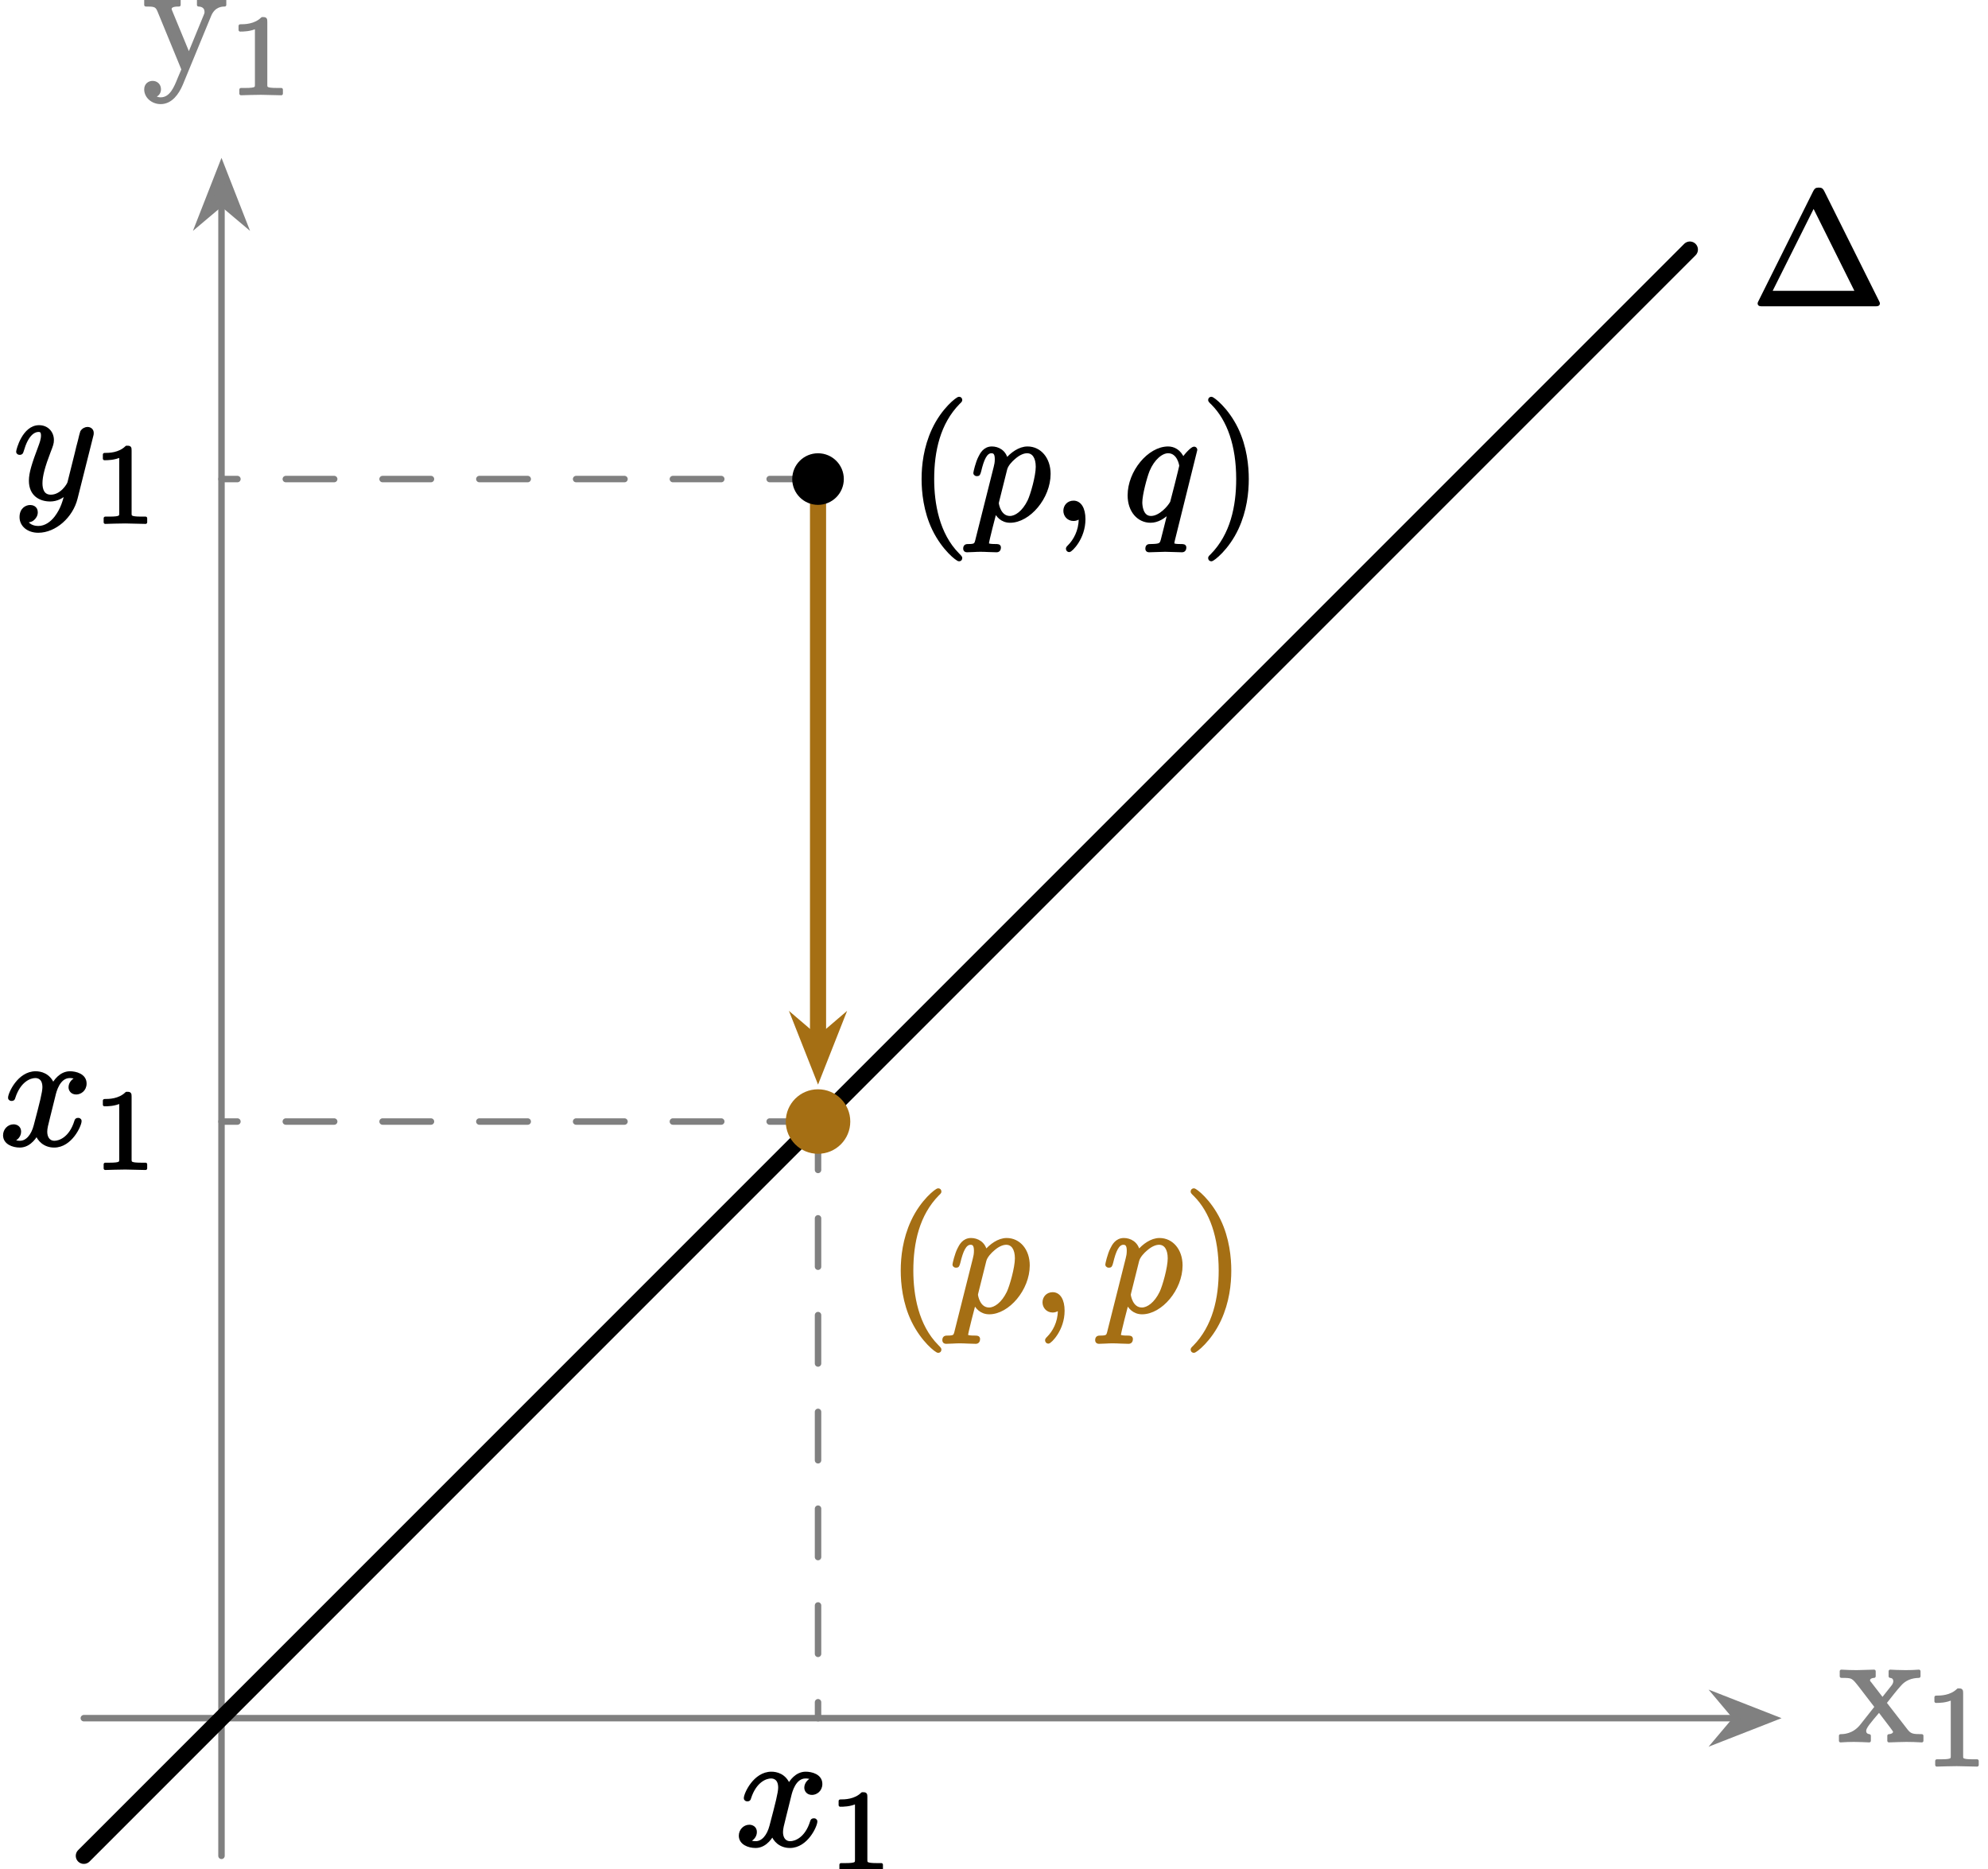
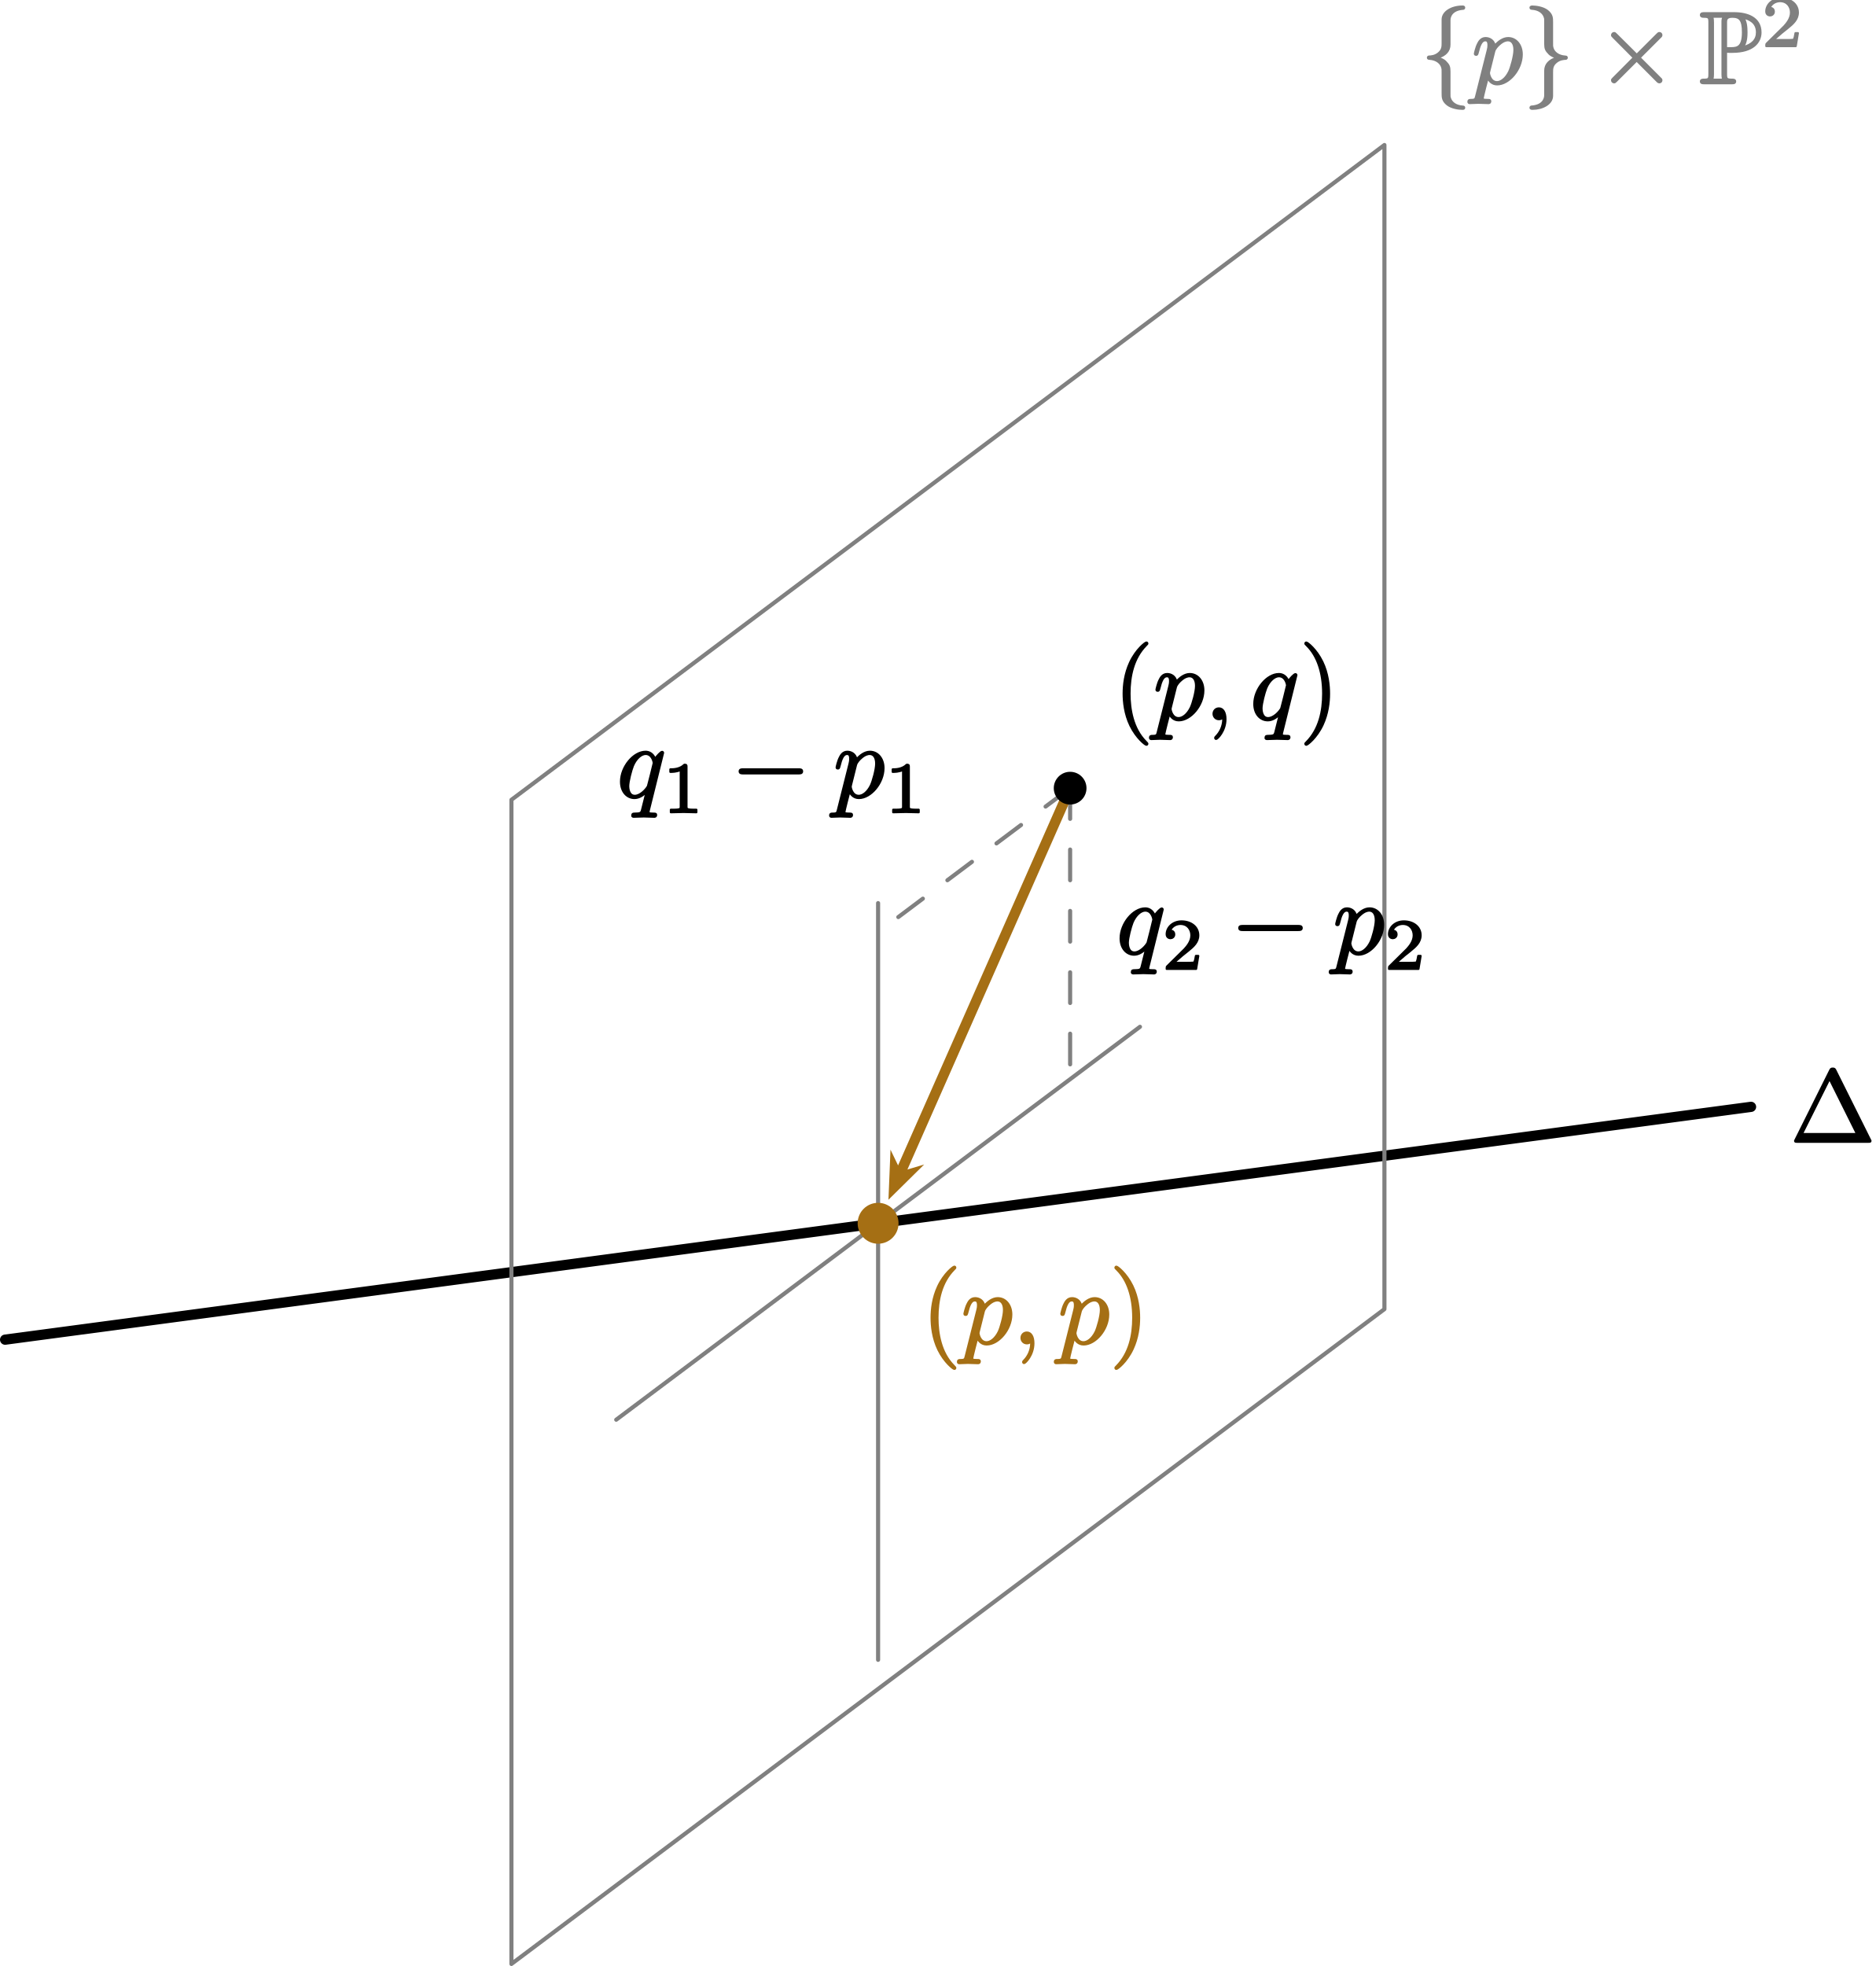
- <svg xmlns="http://www.w3.org/2000/svg" xmlns:xlink="http://www.w3.org/1999/xlink" version="1.1" width="122.811pt" height="115.429pt" viewBox="-66.687 -66.688 122.811 115.429">
+ <svg xmlns="http://www.w3.org/2000/svg" xmlns:xlink="http://www.w3.org/1999/xlink" version="1.1" width="182.701pt" height="191.485pt" viewBox="-70.01 -66.688 182.701 191.485">
  <defs>
-     <path id="g0-59" d="M2.022-.01C2.022-.667 1.773-1.056 1.385-1.056C1.056-1.056 .857-.807 .857-.528C.857-.259 1.056 0 1.385 0C1.504 0 1.634-.04 1.733-.13C1.763-.149 1.773-.159 1.783-.159S1.803-.149 1.803-.01C1.803 .727 1.455 1.325 1.126 1.654C1.016 1.763 1.016 1.783 1.016 1.813C1.016 1.883 1.066 1.923 1.116 1.923C1.225 1.923 2.022 1.156 2.022-.01Z" />
-     <path id="g0-112" d="M.448 1.215C.369 1.554 .349 1.624-.09 1.624C-.209 1.624-.319 1.624-.319 1.813C-.319 1.893-.269 1.933-.189 1.933C.08 1.933 .369 1.903 .648 1.903C.976 1.903 1.315 1.933 1.634 1.933C1.684 1.933 1.813 1.933 1.813 1.733C1.813 1.624 1.714 1.624 1.574 1.624C1.076 1.624 1.076 1.554 1.076 1.465C1.076 1.345 1.494-.279 1.564-.528C1.694-.239 1.973 .11 2.481 .11C3.636 .11 4.882-1.345 4.882-2.809C4.882-3.746 4.314-4.403 3.557-4.403C3.059-4.403 2.58-4.045 2.252-3.656C2.152-4.194 1.724-4.403 1.355-4.403C.897-4.403 .707-4.015 .618-3.836C.438-3.497 .309-2.899 .309-2.869C.309-2.77 .408-2.77 .428-2.77C.528-2.77 .538-2.78 .598-2.999C.767-3.706 .966-4.184 1.325-4.184C1.494-4.184 1.634-4.105 1.634-3.726C1.634-3.497 1.604-3.387 1.564-3.218L.448 1.215ZM2.202-3.108C2.271-3.377 2.54-3.656 2.72-3.806C3.068-4.115 3.357-4.184 3.527-4.184C3.925-4.184 4.164-3.836 4.164-3.248S3.836-1.514 3.656-1.136C3.318-.438 2.839-.11 2.471-.11C1.813-.11 1.684-.936 1.684-.996C1.684-1.016 1.684-1.036 1.714-1.156L2.202-3.108Z" />
-     <path id="g0-113" d="M4.503-4.294C4.503-4.334 4.473-4.394 4.403-4.394C4.294-4.394 3.895-3.995 3.726-3.706C3.507-4.244 3.118-4.403 2.8-4.403C1.624-4.403 .399-2.929 .399-1.484C.399-.508 .986 .11 1.714 .11C2.142 .11 2.531-.13 2.889-.488C2.8-.139 2.471 1.205 2.441 1.295C2.361 1.574 2.281 1.614 1.724 1.624C1.594 1.624 1.494 1.624 1.494 1.823C1.494 1.833 1.494 1.933 1.624 1.933C1.943 1.933 2.291 1.903 2.62 1.903C2.959 1.903 3.318 1.933 3.646 1.933C3.696 1.933 3.826 1.933 3.826 1.733C3.826 1.624 3.726 1.624 3.567 1.624C3.088 1.624 3.088 1.554 3.088 1.465C3.088 1.395 3.108 1.335 3.128 1.245L4.503-4.294ZM1.743-.11C1.146-.11 1.106-.877 1.106-1.046C1.106-1.524 1.395-2.61 1.564-3.029C1.873-3.766 2.391-4.184 2.8-4.184C3.447-4.184 3.587-3.377 3.587-3.308C3.587-3.248 3.039-1.066 3.009-1.026C2.859-.747 2.301-.11 1.743-.11Z" />
-     <path id="g0-120" d="M3.328-3.009C3.387-3.268 3.616-4.184 4.314-4.184C4.364-4.184 4.603-4.184 4.812-4.055C4.533-4.005 4.334-3.756 4.334-3.517C4.334-3.357 4.443-3.168 4.712-3.168C4.932-3.168 5.25-3.347 5.25-3.746C5.25-4.264 4.663-4.403 4.324-4.403C3.746-4.403 3.397-3.875 3.278-3.646C3.029-4.304 2.491-4.403 2.202-4.403C1.166-4.403 .598-3.118 .598-2.869C.598-2.77 .697-2.77 .717-2.77C.797-2.77 .827-2.79 .847-2.879C1.186-3.935 1.843-4.184 2.182-4.184C2.371-4.184 2.72-4.095 2.72-3.517C2.72-3.208 2.55-2.54 2.182-1.146C2.022-.528 1.674-.11 1.235-.11C1.176-.11 .946-.11 .737-.239C.986-.289 1.205-.498 1.205-.777C1.205-1.046 .986-1.126 .837-1.126C.538-1.126 .289-.867 .289-.548C.289-.09 .787 .11 1.225 .11C1.883 .11 2.242-.588 2.271-.648C2.391-.279 2.75 .11 3.347 .11C4.374 .11 4.941-1.176 4.941-1.425C4.941-1.524 4.852-1.524 4.822-1.524C4.732-1.524 4.712-1.484 4.692-1.415C4.364-.349 3.686-.11 3.367-.11C2.979-.11 2.819-.428 2.819-.767C2.819-.986 2.879-1.205 2.989-1.644L3.328-3.009Z" />
-     <path id="g0-121" d="M4.842-3.796C4.882-3.935 4.882-3.955 4.882-4.025C4.882-4.204 4.742-4.294 4.593-4.294C4.493-4.294 4.334-4.234 4.244-4.085C4.224-4.035 4.144-3.726 4.105-3.547C4.035-3.288 3.965-3.019 3.905-2.75L3.457-.956C3.417-.807 2.989-.11 2.331-.11C1.823-.11 1.714-.548 1.714-.917C1.714-1.375 1.883-1.993 2.222-2.869C2.381-3.278 2.421-3.387 2.421-3.587C2.421-4.035 2.102-4.403 1.604-4.403C.658-4.403 .289-2.959 .289-2.869C.289-2.77 .389-2.77 .408-2.77C.508-2.77 .518-2.79 .568-2.949C.837-3.885 1.235-4.184 1.574-4.184C1.654-4.184 1.823-4.184 1.823-3.866C1.823-3.616 1.724-3.357 1.654-3.168C1.255-2.112 1.076-1.544 1.076-1.076C1.076-.189 1.704 .11 2.291 .11C2.68 .11 3.019-.06 3.298-.339C3.168 .179 3.049 .667 2.65 1.196C2.391 1.534 2.012 1.823 1.554 1.823C1.415 1.823 .966 1.793 .797 1.405C.956 1.405 1.086 1.405 1.225 1.285C1.325 1.196 1.425 1.066 1.425 .877C1.425 .568 1.156 .528 1.056 .528C.827 .528 .498 .687 .498 1.176C.498 1.674 .936 2.042 1.554 2.042C2.58 2.042 3.606 1.136 3.885 .01L4.842-3.796Z" />
-     <path id="g2-49" d="M2.336-4.435C2.336-4.624 2.322-4.631 2.127-4.631C1.681-4.191 1.046-4.184 .76-4.184V-3.933C.928-3.933 1.388-3.933 1.771-4.129V-.572C1.771-.342 1.771-.251 1.074-.251H.809V0C.934-.007 1.792-.028 2.05-.028C2.267-.028 3.145-.007 3.299 0V-.251H3.034C2.336-.251 2.336-.342 2.336-.572V-4.435Z" />
-     <path id="g1-1" d="M4.403-6.954C4.334-7.083 4.314-7.133 4.144-7.133S3.955-7.083 3.885-6.954L.518-.199C.468-.11 .468-.09 .468-.08C.468 0 .528 0 .687 0H7.601C7.761 0 7.821 0 7.821-.08C7.821-.09 7.821-.11 7.771-.199L4.403-6.954ZM3.826-6.137L6.506-.757H1.136L3.826-6.137Z" />
-     <path id="g1-40" d="M3.298 2.391C3.298 2.361 3.298 2.341 3.128 2.172C1.883 .917 1.564-.966 1.564-2.491C1.564-4.224 1.943-5.958 3.168-7.203C3.298-7.323 3.298-7.342 3.298-7.372C3.298-7.442 3.258-7.472 3.198-7.472C3.098-7.472 2.202-6.795 1.614-5.529C1.106-4.433 .986-3.328 .986-2.491C.986-1.714 1.096-.508 1.644 .618C2.242 1.843 3.098 2.491 3.198 2.491C3.258 2.491 3.298 2.461 3.298 2.391Z" />
-     <path id="g1-41" d="M2.879-2.491C2.879-3.268 2.77-4.473 2.222-5.599C1.624-6.824 .767-7.472 .667-7.472C.608-7.472 .568-7.432 .568-7.372C.568-7.342 .568-7.323 .757-7.143C1.733-6.157 2.301-4.573 2.301-2.491C2.301-.787 1.933 .966 .697 2.222C.568 2.341 .568 2.361 .568 2.391C.568 2.451 .608 2.491 .667 2.491C.767 2.491 1.664 1.813 2.252 .548C2.76-.548 2.879-1.654 2.879-2.491Z" />
-     <path id="g1-120" d="M2.859-2.341C3.158-2.72 3.537-3.208 3.776-3.467C4.085-3.826 4.493-3.975 4.961-3.985V-4.294C4.702-4.274 4.403-4.264 4.144-4.264C3.846-4.264 3.318-4.284 3.188-4.294V-3.985C3.397-3.965 3.477-3.836 3.477-3.676S3.377-3.387 3.328-3.328L2.71-2.55L1.933-3.557C1.843-3.656 1.843-3.676 1.843-3.736C1.843-3.885 1.993-3.975 2.192-3.985V-4.294C1.933-4.284 1.275-4.264 1.116-4.264C.907-4.264 .438-4.274 .169-4.294V-3.985C.867-3.985 .877-3.975 1.345-3.377L2.331-2.092L1.395-.907C.917-.329 .329-.309 .12-.309V0C.379-.02 .687-.03 .946-.03C1.235-.03 1.654-.01 1.893 0V-.309C1.674-.339 1.604-.468 1.604-.618C1.604-.837 1.893-1.166 2.501-1.883L3.258-.887C3.337-.777 3.467-.618 3.467-.558C3.467-.468 3.377-.319 3.108-.309V0C3.407-.01 3.965-.03 4.184-.03C4.453-.03 4.842-.02 5.141 0V-.309C4.603-.309 4.423-.329 4.194-.618L2.859-2.341Z" />
-     <path id="g1-121" d="M4.134-3.347C4.394-3.975 4.902-3.985 5.061-3.985V-4.294C4.832-4.274 4.543-4.264 4.314-4.264C4.134-4.264 3.666-4.284 3.447-4.294V-3.985C3.756-3.975 3.915-3.806 3.915-3.557C3.915-3.457 3.905-3.437 3.856-3.318L2.849-.867L1.743-3.547C1.704-3.646 1.684-3.686 1.684-3.726C1.684-3.985 2.052-3.985 2.242-3.985V-4.294C1.983-4.284 1.325-4.264 1.156-4.264C.887-4.264 .488-4.274 .189-4.294V-3.985C.667-3.985 .857-3.985 .996-3.636L2.491 0C2.441 .13 2.301 .458 2.242 .588C2.022 1.136 1.743 1.823 1.106 1.823C1.056 1.823 .827 1.823 .638 1.644C.946 1.604 1.026 1.385 1.026 1.225C1.026 .966 .837 .807 .608 .807C.408 .807 .189 .936 .189 1.235C.189 1.684 .608 2.042 1.106 2.042C1.733 2.042 2.142 1.474 2.381 .907L4.134-3.347Z" />
+     <path id="g4-49" d="M2.336-4.435C2.336-4.624 2.322-4.631 2.127-4.631C1.681-4.191 1.046-4.184 .76-4.184V-3.933C.928-3.933 1.388-3.933 1.771-4.129V-.572C1.771-.342 1.771-.251 1.074-.251H.809V0C.934-.007 1.792-.028 2.05-.028C2.267-.028 3.145-.007 3.299 0V-.251H3.034C2.336-.251 2.336-.342 2.336-.572V-4.435Z" />
+     <path id="g4-50" d="M3.522-1.269H3.285C3.264-1.116 3.194-.704 3.103-.635C3.048-.593 2.511-.593 2.413-.593H1.13C1.862-1.241 2.106-1.437 2.525-1.764C3.041-2.176 3.522-2.608 3.522-3.271C3.522-4.115 2.783-4.631 1.89-4.631C1.025-4.631 .439-4.024 .439-3.382C.439-3.027 .739-2.992 .809-2.992C.976-2.992 1.179-3.11 1.179-3.361C1.179-3.487 1.13-3.731 .767-3.731C.983-4.226 1.458-4.38 1.785-4.38C2.483-4.38 2.845-3.836 2.845-3.271C2.845-2.664 2.413-2.183 2.19-1.932L.509-.272C.439-.209 .439-.195 .439 0H3.313L3.522-1.269Z" />
+     <path id="g2-59" d="M2.022-.01C2.022-.667 1.773-1.056 1.385-1.056C1.056-1.056 .857-.807 .857-.528C.857-.259 1.056 0 1.385 0C1.504 0 1.634-.04 1.733-.13C1.763-.149 1.773-.159 1.783-.159S1.803-.149 1.803-.01C1.803 .727 1.455 1.325 1.126 1.654C1.016 1.763 1.016 1.783 1.016 1.813C1.016 1.883 1.066 1.923 1.116 1.923C1.225 1.923 2.022 1.156 2.022-.01Z" />
+     <path id="g2-112" d="M.448 1.215C.369 1.554 .349 1.624-.09 1.624C-.209 1.624-.319 1.624-.319 1.813C-.319 1.893-.269 1.933-.189 1.933C.08 1.933 .369 1.903 .648 1.903C.976 1.903 1.315 1.933 1.634 1.933C1.684 1.933 1.813 1.933 1.813 1.733C1.813 1.624 1.714 1.624 1.574 1.624C1.076 1.624 1.076 1.554 1.076 1.465C1.076 1.345 1.494-.279 1.564-.528C1.694-.239 1.973 .11 2.481 .11C3.636 .11 4.882-1.345 4.882-2.809C4.882-3.746 4.314-4.403 3.557-4.403C3.059-4.403 2.58-4.045 2.252-3.656C2.152-4.194 1.724-4.403 1.355-4.403C.897-4.403 .707-4.015 .618-3.836C.438-3.497 .309-2.899 .309-2.869C.309-2.77 .408-2.77 .428-2.77C.528-2.77 .538-2.78 .598-2.999C.767-3.706 .966-4.184 1.325-4.184C1.494-4.184 1.634-4.105 1.634-3.726C1.634-3.497 1.604-3.387 1.564-3.218L.448 1.215ZM2.202-3.108C2.271-3.377 2.54-3.656 2.72-3.806C3.068-4.115 3.357-4.184 3.527-4.184C3.925-4.184 4.164-3.836 4.164-3.248S3.836-1.514 3.656-1.136C3.318-.438 2.839-.11 2.471-.11C1.813-.11 1.684-.936 1.684-.996C1.684-1.016 1.684-1.036 1.714-1.156L2.202-3.108Z" />
+     <path id="g2-113" d="M4.503-4.294C4.503-4.334 4.473-4.394 4.403-4.394C4.294-4.394 3.895-3.995 3.726-3.706C3.507-4.244 3.118-4.403 2.8-4.403C1.624-4.403 .399-2.929 .399-1.484C.399-.508 .986 .11 1.714 .11C2.142 .11 2.531-.13 2.889-.488C2.8-.139 2.471 1.205 2.441 1.295C2.361 1.574 2.281 1.614 1.724 1.624C1.594 1.624 1.494 1.624 1.494 1.823C1.494 1.833 1.494 1.933 1.624 1.933C1.943 1.933 2.291 1.903 2.62 1.903C2.959 1.903 3.318 1.933 3.646 1.933C3.696 1.933 3.826 1.933 3.826 1.733C3.826 1.624 3.726 1.624 3.567 1.624C3.088 1.624 3.088 1.554 3.088 1.465C3.088 1.395 3.108 1.335 3.128 1.245L4.503-4.294ZM1.743-.11C1.146-.11 1.106-.877 1.106-1.046C1.106-1.524 1.395-2.61 1.564-3.029C1.873-3.766 2.391-4.184 2.8-4.184C3.447-4.184 3.587-3.377 3.587-3.308C3.587-3.248 3.039-1.066 3.009-1.026C2.859-.747 2.301-.11 1.743-.11Z" />
+     <path id="g0-80" d="M2.61-3.068C2.65-3.068 2.859-3.068 2.879-3.059H3.218C5.24-3.059 5.968-4.005 5.968-4.951C5.968-6.366 4.692-6.824 3.407-6.824H.498C.319-6.824 .159-6.824 .159-6.645C.159-6.476 .349-6.476 .428-6.476C.946-6.476 .986-6.396 .986-5.908V-.917C.986-.428 .946-.349 .438-.349C.339-.349 .159-.349 .159-.179C.159 0 .319 0 .498 0H3.168C3.347 0 3.497 0 3.497-.179C3.497-.349 3.328-.349 3.218-.349C2.65-.349 2.61-.428 2.61-.917V-3.068ZM4.254-3.517C4.573-3.935 4.603-4.563 4.603-4.961C4.603-5.489 4.553-6.017 4.294-6.386C4.842-6.257 5.619-5.958 5.619-4.951C5.619-4.254 5.171-3.746 4.254-3.517ZM2.61-5.938C2.61-6.137 2.61-6.476 3.208-6.476C3.925-6.476 4.254-6.207 4.254-4.961C4.254-3.537 3.726-3.417 3.108-3.417H2.61V-5.938ZM1.255-.349C1.335-.528 1.335-.767 1.335-.897V-5.928C1.335-6.057 1.335-6.296 1.255-6.476H2.391C2.262-6.316 2.262-6.117 2.262-5.968V-.897C2.262-.797 2.262-.528 2.341-.349H1.255Z" />
+     <path id="g1-0" d="M6.565-2.291C6.735-2.291 6.914-2.291 6.914-2.491S6.735-2.69 6.565-2.69H1.176C1.006-2.69 .827-2.69 .827-2.491S1.006-2.291 1.176-2.291H6.565Z" />
+     <path id="g1-2" d="M3.875-2.77L1.883-4.752C1.763-4.872 1.743-4.892 1.664-4.892C1.564-4.892 1.465-4.802 1.465-4.692C1.465-4.623 1.484-4.603 1.594-4.493L3.587-2.491L1.594-.488C1.484-.379 1.465-.359 1.465-.289C1.465-.179 1.564-.09 1.664-.09C1.743-.09 1.763-.11 1.883-.229L3.866-2.212L5.928-.149C5.948-.139 6.017-.09 6.077-.09C6.197-.09 6.276-.179 6.276-.289C6.276-.309 6.276-.349 6.247-.399C6.237-.418 4.653-1.983 4.154-2.491L5.978-4.314C6.027-4.374 6.177-4.503 6.227-4.563C6.237-4.583 6.276-4.623 6.276-4.692C6.276-4.802 6.197-4.892 6.077-4.892C5.998-4.892 5.958-4.852 5.848-4.742L3.875-2.77Z" />
+     <path id="g1-102" d="M2.819-6.147C2.819-6.545 3.078-7.183 4.164-7.253C4.214-7.263 4.254-7.303 4.254-7.362C4.254-7.472 4.174-7.472 4.065-7.472C3.068-7.472 2.162-6.964 2.152-6.227V-3.955C2.152-3.567 2.152-3.248 1.753-2.919C1.405-2.63 1.026-2.61 .807-2.6C.757-2.59 .717-2.55 .717-2.491C.717-2.391 .777-2.391 .877-2.381C1.534-2.341 2.012-1.983 2.122-1.494C2.152-1.385 2.152-1.365 2.152-1.006V.966C2.152 1.385 2.152 1.704 2.63 2.082C3.019 2.381 3.676 2.491 4.065 2.491C4.174 2.491 4.254 2.491 4.254 2.381C4.254 2.281 4.194 2.281 4.095 2.271C3.467 2.232 2.979 1.913 2.849 1.405C2.819 1.315 2.819 1.295 2.819 .936V-1.156C2.819-1.614 2.74-1.783 2.421-2.102C2.212-2.311 1.923-2.411 1.644-2.491C2.461-2.72 2.819-3.178 2.819-3.756V-6.147Z" />
+     <path id="g1-103" d="M2.152 1.166C2.152 1.564 1.893 2.202 .807 2.271C.757 2.281 .717 2.321 .717 2.381C.717 2.491 .827 2.491 .917 2.491C1.883 2.491 2.809 2.002 2.819 1.245V-1.026C2.819-1.415 2.819-1.733 3.218-2.062C3.567-2.351 3.945-2.371 4.164-2.381C4.214-2.391 4.254-2.431 4.254-2.491C4.254-2.59 4.194-2.59 4.095-2.6C3.437-2.64 2.959-2.999 2.849-3.487C2.819-3.597 2.819-3.616 2.819-3.975V-5.948C2.819-6.366 2.819-6.685 2.341-7.064C1.943-7.372 1.255-7.472 .917-7.472C.827-7.472 .717-7.472 .717-7.362C.717-7.263 .777-7.263 .877-7.253C1.504-7.213 1.993-6.894 2.122-6.386C2.152-6.296 2.152-6.276 2.152-5.918V-3.826C2.152-3.367 2.232-3.198 2.55-2.879C2.76-2.67 3.049-2.57 3.328-2.491C2.511-2.262 2.152-1.803 2.152-1.225V1.166Z" />
+     <path id="g3-1" d="M4.403-6.954C4.334-7.083 4.314-7.133 4.144-7.133S3.955-7.083 3.885-6.954L.518-.199C.468-.11 .468-.09 .468-.08C.468 0 .528 0 .687 0H7.601C7.761 0 7.821 0 7.821-.08C7.821-.09 7.821-.11 7.771-.199L4.403-6.954ZM3.826-6.137L6.506-.757H1.136L3.826-6.137Z" />
+     <path id="g3-40" d="M3.298 2.391C3.298 2.361 3.298 2.341 3.128 2.172C1.883 .917 1.564-.966 1.564-2.491C1.564-4.224 1.943-5.958 3.168-7.203C3.298-7.323 3.298-7.342 3.298-7.372C3.298-7.442 3.258-7.472 3.198-7.472C3.098-7.472 2.202-6.795 1.614-5.529C1.106-4.433 .986-3.328 .986-2.491C.986-1.714 1.096-.508 1.644 .618C2.242 1.843 3.098 2.491 3.198 2.491C3.258 2.491 3.298 2.461 3.298 2.391Z" />
+     <path id="g3-41" d="M2.879-2.491C2.879-3.268 2.77-4.473 2.222-5.599C1.624-6.824 .767-7.472 .667-7.472C.608-7.472 .568-7.432 .568-7.372C.568-7.342 .568-7.323 .757-7.143C1.733-6.157 2.301-4.573 2.301-2.491C2.301-.787 1.933 .966 .697 2.222C.568 2.341 .568 2.361 .568 2.391C.568 2.451 .608 2.491 .667 2.491C.767 2.491 1.664 1.813 2.252 .548C2.76-.548 2.879-1.654 2.879-2.491Z" />
  </defs>
  <g id="page1">
-     <path d="M-61.508 39.438H40.508" stroke="#808080" fill="none" stroke-width=".399" stroke-linecap="round" stroke-linejoin="round" />
-     <path d="M42.824 39.438L39.52 38.145L40.609 39.438L39.52 40.73Z" fill="#808080" />
-     <path d="M42.824 39.438L39.52 38.145L40.609 39.438L39.52 40.73Z" stroke="#808080" fill="none" stroke-width=".399" stroke-miterlimit="10" stroke-linecap="round" />
-     <g fill="#808080" transform="matrix(1 0 0 1 99.8988 1.3975)">
-       <use stroke="#808080" stroke-width="0.20" stroke-linejoin="round" x="-53.004" y="39.437" xlink:href="#g1-120" />
-       <use stroke="#808080" stroke-width="0.20" stroke-linejoin="round" x="-47.746" y="40.932" xlink:href="#g2-49" />
+     <path d="M-69.512 63.793L100.57 41.117" stroke="#000" fill="none" stroke-width=".996" stroke-linecap="round" stroke-linejoin="round" />
+     <g transform="matrix(1 0 0 1 88.859 -7.9346)">
+       <use stroke="#000" stroke-width="0.20" stroke-linejoin="round" x="15.53" y="52.456" xlink:href="#g3-1" />
    </g>
-     <path d="M-53.004 47.941V-54.074" stroke="#808080" fill="none" stroke-width=".399" stroke-miterlimit="10" stroke-linecap="round" stroke-linejoin="round" />
-     <path d="M-53.004-56.391L-54.297-53.086L-53.004-54.176L-51.711-53.086Z" fill="#808080" />
-     <path d="M-53.004-56.391L-54.297-53.086L-53.004-54.176L-51.711-53.086Z" stroke="#808080" fill="none" stroke-width=".399" stroke-miterlimit="10" stroke-linecap="round" />
-     <g fill="#808080" transform="matrix(1 0 0 1 -4.8638 -101.836)">
-       <use stroke="#808080" stroke-width="0.20" stroke-linejoin="round" x="-53.004" y="39.437" xlink:href="#g1-121" />
-       <use stroke="#808080" stroke-width="0.20" stroke-linejoin="round" x="-47.746" y="40.932" xlink:href="#g2-49" />
+     <path d="M64.856 60.82L-20.188 124.598V11.211L64.856-52.567Z" stroke="#808080" fill="none" stroke-width=".399" stroke-miterlimit="10" stroke-linecap="round" stroke-linejoin="round" />
+     <g fill="#808080" transform="matrix(1 0 0 1 52.8437 -111.0349)">
+       <use stroke="#808080" stroke-width="0.20" stroke-linejoin="round" x="15.53" y="52.456" xlink:href="#g1-102" />
+       <use stroke="#808080" stroke-width="0.20" stroke-linejoin="round" x="20.511" y="52.456" xlink:href="#g2-112" />
+       <use stroke="#808080" stroke-width="0.20" stroke-linejoin="round" x="25.524" y="52.456" xlink:href="#g1-103" />
+       <use stroke="#808080" stroke-width="0.20" stroke-linejoin="round" x="32.719" y="52.456" xlink:href="#g1-2" />
+       <use stroke="#808080" stroke-width="0.20" stroke-linejoin="round" x="42.682" y="52.456" xlink:href="#g0-80" />
+       <use stroke="#808080" stroke-width="0.20" stroke-linejoin="round" x="48.77" y="48.841" xlink:href="#g4-50" />
    </g>
-     <path d="M-61.508 47.941L37.707-51.273" stroke="#000" fill="none" stroke-width=".996" stroke-miterlimit="10" stroke-linecap="round" stroke-linejoin="round" />
-     <g transform="matrix(1 0 0 1 94.5284 -87.3058)">
-       <use stroke="#000" stroke-width="0.20" stroke-linejoin="round" x="-53.004" y="39.437" xlink:href="#g1-1" />
+     <path d="M41.043 33.32L-9.98 71.59" stroke="#808080" fill="none" stroke-width=".399" stroke-miterlimit="10" stroke-linecap="round" stroke-linejoin="round" />
+     <path d="M15.531 94.977V21.273" stroke="#808080" fill="none" stroke-width=".399" stroke-miterlimit="10" stroke-linecap="round" stroke-linejoin="round" />
+     <path d="M34.238 10.078V38.426" stroke="#808080" fill="none" stroke-width=".399" stroke-miterlimit="10" stroke-linecap="round" stroke-linejoin="round" stroke-dasharray="2.989 2.989" />
+     <g transform="matrix(1 0 0 1 23.2253 -26.2679)">
+       <use stroke="#000" stroke-width="0.20" stroke-linejoin="round" x="15.53" y="52.456" xlink:href="#g2-113" />
+       <use stroke="#000" stroke-width="0.20" stroke-linejoin="round" x="19.977" y="53.951" xlink:href="#g4-50" />
+       <use stroke="#000" stroke-width="0.20" stroke-linejoin="round" x="26.661" y="52.456" xlink:href="#g1-0" />
+       <use stroke="#000" stroke-width="0.20" stroke-linejoin="round" x="36.623" y="52.456" xlink:href="#g2-112" />
+       <use stroke="#000" stroke-width="0.20" stroke-linejoin="round" x="41.636" y="53.951" xlink:href="#g4-50" />
    </g>
-     <path d="M-16.152-37.098H-53.004" stroke="#808080" fill="none" stroke-width=".399" stroke-miterlimit="10" stroke-linecap="round" stroke-linejoin="round" stroke-dasharray="2.989 2.989" />
-     <g transform="matrix(1 0 0 1 -12.8738 -75.3601)">
-       <use stroke="#000" stroke-width="0.20" stroke-linejoin="round" x="-53.004" y="39.437" xlink:href="#g0-121" />
-       <use stroke="#000" stroke-width="0.20" stroke-linejoin="round" x="-48.119" y="40.932" xlink:href="#g2-49" />
+     <path d="M34.238 10.078L15.531 24.109" stroke="#808080" fill="none" stroke-width=".399" stroke-miterlimit="10" stroke-linecap="round" stroke-linejoin="round" stroke-dasharray="2.989 2.989" />
+     <g transform="matrix(1 0 0 1 -25.44519 -41.5241)">
+       <use stroke="#000" stroke-width="0.20" stroke-linejoin="round" x="15.53" y="52.456" xlink:href="#g2-113" />
+       <use stroke="#000" stroke-width="0.20" stroke-linejoin="round" x="19.977" y="53.951" xlink:href="#g4-49" />
+       <use stroke="#000" stroke-width="0.20" stroke-linejoin="round" x="26.661" y="52.456" xlink:href="#g1-0" />
+       <use stroke="#000" stroke-width="0.20" stroke-linejoin="round" x="36.623" y="52.456" xlink:href="#g2-112" />
+       <use stroke="#000" stroke-width="0.20" stroke-linejoin="round" x="41.636" y="53.951" xlink:href="#g4-49" />
    </g>
-     <path d="M-16.152 2.586H-53.004" stroke="#808080" fill="none" stroke-width=".399" stroke-miterlimit="10" stroke-linecap="round" stroke-linejoin="round" stroke-dasharray="2.989 2.989" />
-     <g transform="matrix(1 0 0 1 -13.6832 -35.45337)">
-       <use stroke="#000" stroke-width="0.20" stroke-linejoin="round" x="-53.004" y="39.437" xlink:href="#g0-120" />
-       <use stroke="#000" stroke-width="0.20" stroke-linejoin="round" x="-47.31" y="40.932" xlink:href="#g2-49" />
+     <path d="M34.238 10.078L17.637 47.688" stroke="#a56f14" fill="none" stroke-width=".996" stroke-miterlimit="10" stroke-linecap="round" stroke-linejoin="round" />
+     <path d="M16.957 49.223L18.676 47.527L17.559 47.859L17.055 46.813Z" fill="#a56f14" />
+     <path d="M16.957 49.223L18.676 47.527L17.559 47.859L17.055 46.813Z" stroke="#a56f14" fill="none" stroke-width=".756" stroke-miterlimit="10" stroke-linecap="round" />
+     <path d="M35.832 10.078C35.832 9.199 35.121 8.484 34.238 8.484C33.359 8.484 32.645 9.199 32.645 10.078S33.359 11.672 34.238 11.672C35.121 11.672 35.832 10.957 35.832 10.078Z" />
+     <g transform="matrix(1 0 0 1 22.9335 -49.09344)">
+       <use stroke="#000" stroke-width="0.20" stroke-linejoin="round" x="15.53" y="52.456" xlink:href="#g3-40" />
+       <use stroke="#000" stroke-width="0.20" stroke-linejoin="round" x="19.404" y="52.456" xlink:href="#g2-112" />
+       <use stroke="#000" stroke-width="0.20" stroke-linejoin="round" x="24.417" y="52.456" xlink:href="#g2-59" />
+       <use stroke="#000" stroke-width="0.20" stroke-linejoin="round" x="28.845" y="52.456" xlink:href="#g2-113" />
+       <use stroke="#000" stroke-width="0.20" stroke-linejoin="round" x="33.65" y="52.456" xlink:href="#g3-41" />
    </g>
-     <path d="M-16.152 2.586V39.438" stroke="#808080" fill="none" stroke-width=".399" stroke-miterlimit="10" stroke-linecap="round" stroke-linejoin="round" stroke-dasharray="2.989 2.989" />
-     <g transform="matrix(1 0 0 1 31.7692 7.8093)">
-       <use stroke="#000" stroke-width="0.20" stroke-linejoin="round" x="-53.004" y="39.437" xlink:href="#g0-120" />
-       <use stroke="#000" stroke-width="0.20" stroke-linejoin="round" x="-47.31" y="40.932" xlink:href="#g2-49" />
-     </g>
-     <path d="M-16.152-37.098V-2.402" stroke="#a56f14" fill="none" stroke-width=".996" stroke-miterlimit="10" stroke-linecap="round" stroke-linejoin="round" />
-     <path d="M-16.152-.727L-15.266-2.973L-16.152-2.215L-17.039-2.973Z" fill="#a56f14" />
-     <path d="M-16.152-.727L-15.266-2.973L-16.152-2.215L-17.039-2.973Z" stroke="#a56f14" fill="none" stroke-width=".757" stroke-miterlimit="10" stroke-linecap="round" />
-     <path d="M-14.559-37.098C-14.559-37.98-15.273-38.691-16.152-38.691C-17.035-38.691-17.746-37.98-17.746-37.098C-17.746-36.219-17.035-35.504-16.152-35.504C-15.273-35.504-14.559-36.219-14.559-37.098Z" />
-     <g transform="matrix(1 0 0 1 42.3633 -74.0456)">
-       <use stroke="#000" stroke-width="0.20" stroke-linejoin="round" x="-53.004" y="39.437" xlink:href="#g1-40" />
-       <use stroke="#000" stroke-width="0.20" stroke-linejoin="round" x="-49.13" y="39.437" xlink:href="#g0-112" />
-       <use stroke="#000" stroke-width="0.20" stroke-linejoin="round" x="-44.117" y="39.437" xlink:href="#g0-59" />
-       <use stroke="#000" stroke-width="0.20" stroke-linejoin="round" x="-39.689" y="39.437" xlink:href="#g0-113" />
-       <use stroke="#000" stroke-width="0.20" stroke-linejoin="round" x="-34.884" y="39.437" xlink:href="#g1-41" />
-     </g>
-     <path d="M-14.16 2.586C-14.16 1.484-15.051 .594-16.152 .594C-17.254 .594-18.145 1.484-18.145 2.586C-18.145 3.688-17.254 4.578-16.152 4.578C-15.051 4.578-14.16 3.688-14.16 2.586Z" fill="#a56f14" />
-     <g fill="#a56f14" transform="matrix(1 0 0 1 41.0752 -25.1546)">
-       <use stroke="#a56f14" stroke-width="0.20" stroke-linejoin="round" x="-53.004" y="39.437" xlink:href="#g1-40" />
-       <use stroke="#a56f14" stroke-width="0.20" stroke-linejoin="round" x="-49.13" y="39.437" xlink:href="#g0-112" />
-       <use stroke="#a56f14" stroke-width="0.20" stroke-linejoin="round" x="-44.117" y="39.437" xlink:href="#g0-59" />
-       <use stroke="#a56f14" stroke-width="0.20" stroke-linejoin="round" x="-39.689" y="39.437" xlink:href="#g0-112" />
-       <use stroke="#a56f14" stroke-width="0.20" stroke-linejoin="round" x="-34.677" y="39.437" xlink:href="#g1-41" />
+     <path d="M17.523 52.457C17.523 51.355 16.629 50.465 15.531 50.465C14.43 50.465 13.539 51.355 13.539 52.457C13.539 53.559 14.43 54.449 15.531 54.449C16.629 54.449 17.523 53.559 17.523 52.457Z" fill="#a56f14" />
+     <g fill="#a56f14" transform="matrix(1 0 0 1 4.2243 11.6964)">
+       <use stroke="#a56f14" stroke-width="0.20" stroke-linejoin="round" x="15.53" y="52.456" xlink:href="#g3-40" />
+       <use stroke="#a56f14" stroke-width="0.20" stroke-linejoin="round" x="19.404" y="52.456" xlink:href="#g2-112" />
+       <use stroke="#a56f14" stroke-width="0.20" stroke-linejoin="round" x="24.417" y="52.456" xlink:href="#g2-59" />
+       <use stroke="#a56f14" stroke-width="0.20" stroke-linejoin="round" x="28.845" y="52.456" xlink:href="#g2-112" />
+       <use stroke="#a56f14" stroke-width="0.20" stroke-linejoin="round" x="33.857" y="52.456" xlink:href="#g3-41" />
    </g>
  </g>
</svg>
